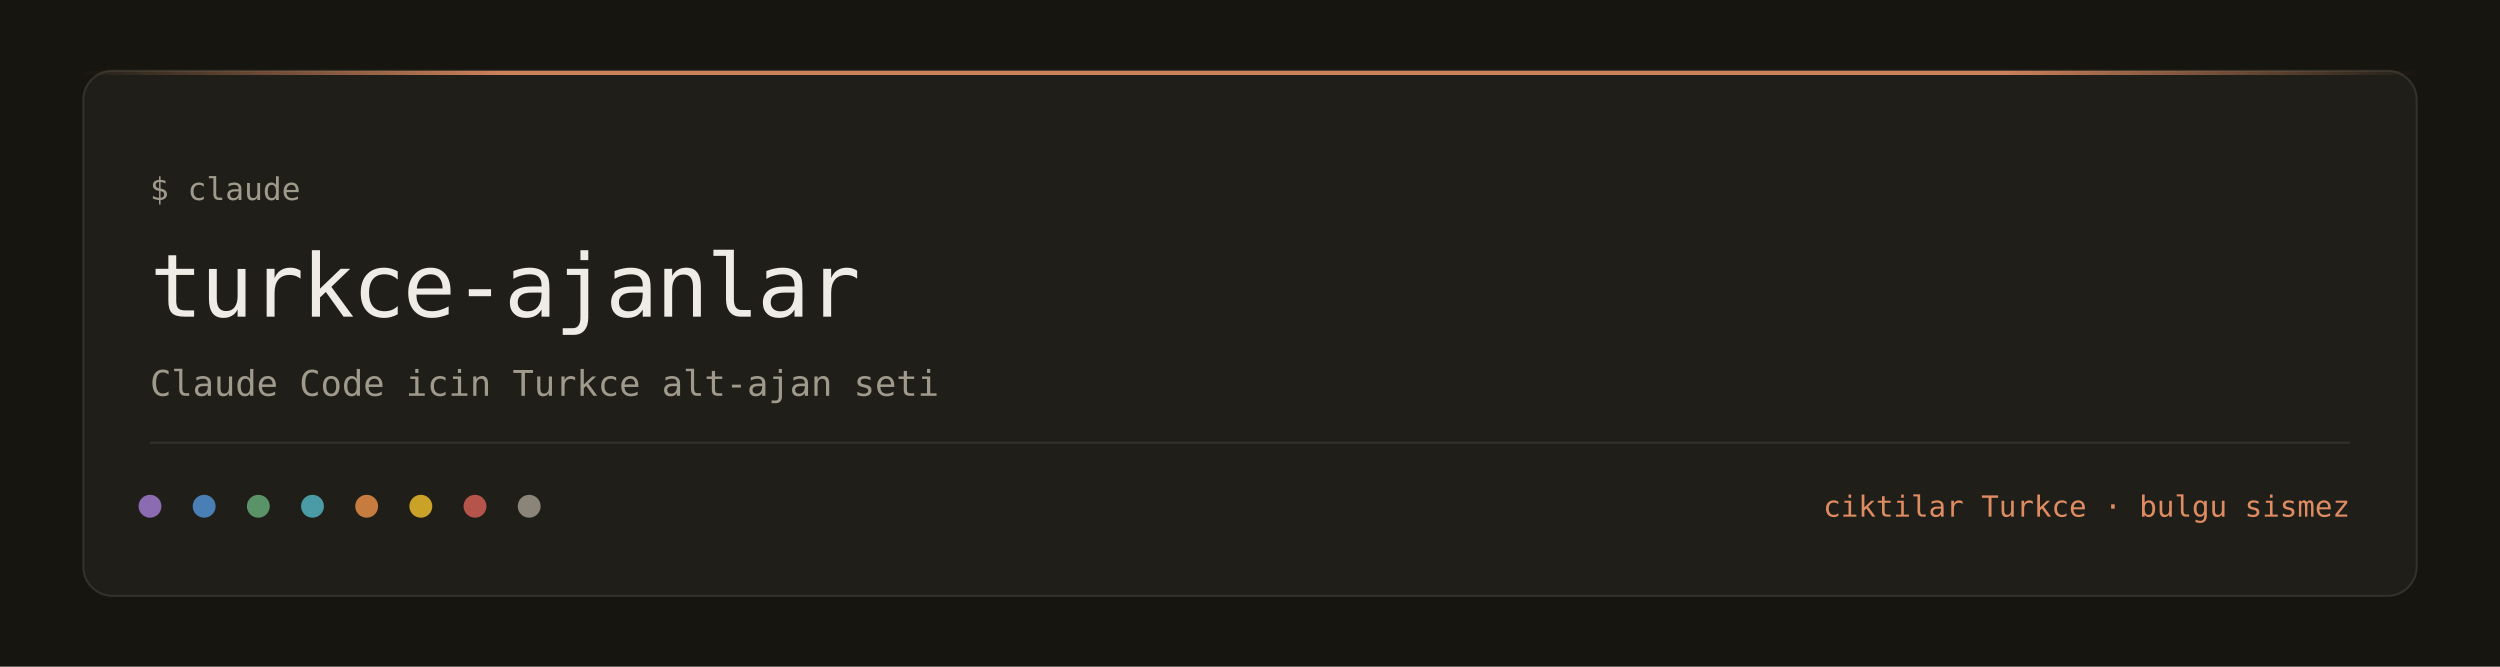
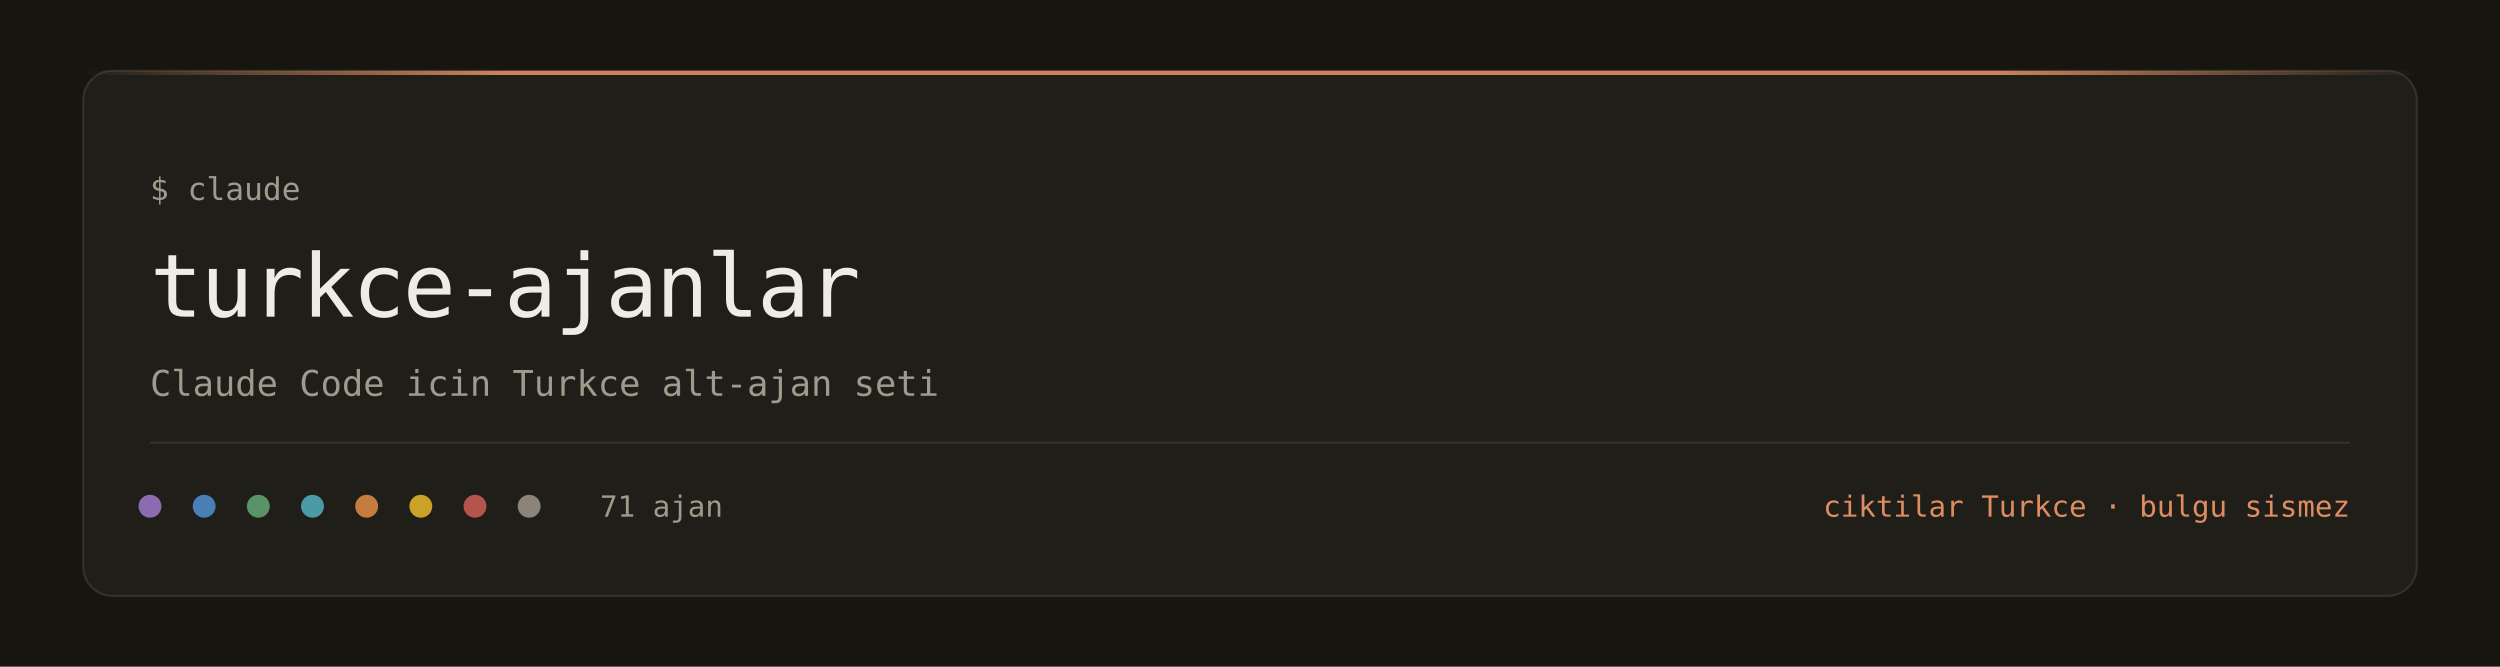
<svg xmlns="http://www.w3.org/2000/svg" viewBox="0 0 1200 320" width="1200" height="320" role="img" aria-label="turkce-ajanlar — Claude Code icin Turkce alt-ajan seti">
  <defs>
    <style>
      /* gomulu font yok */
      .baslik { font-family: ui-monospace, monospace; font-weight: 400; }
      .metin  { font-family: ui-monospace, monospace; font-weight: 400; }
    </style>
    <linearGradient id="cizgi" x1="0" y1="0" x2="1" y2="0">
      <stop offset="0" stop-color="#e08c62" stop-opacity="0" />
      <stop offset=".18" stop-color="#e08c62" stop-opacity=".9" />
      <stop offset=".82" stop-color="#e08c62" stop-opacity=".9" />
      <stop offset="1" stop-color="#e08c62" stop-opacity="0" />
    </linearGradient>
  </defs>
  <rect width="1200" height="320" fill="#16150f" />
  <rect x="40" y="34" width="1120" height="252" rx="14" fill="#1f1e18" stroke="#33312a" stroke-width="1" />
  <rect x="40" y="34" width="1120" height="2" fill="url(#cizgi)" />
  <text class="metin" x="72" y="96" font-size="15" fill="#a09a8c">$ claude</text>
  <text class="baslik" x="72" y="152" font-size="42" fill="#eeece4" letter-spacing="-1">turkce-ajanlar</text>
  <text class="metin" x="72" y="190" font-size="17" fill="#a09a8c">Claude Code icin Turkce alt-ajan seti</text>
  <rect x="72" y="212" width="1056" height="1" fill="#33312a" />
  <circle cx="72" cy="243" r="5.5" fill="#8b6bb1" />
  <circle cx="98" cy="243" r="5.5" fill="#4a7fb5" />
  <circle cx="124" cy="243" r="5.5" fill="#5a9367" />
  <circle cx="150" cy="243" r="5.5" fill="#4a9ba5" />
  <circle cx="176" cy="243" r="5.5" fill="#c67b3f" />
  <circle cx="202" cy="243" r="5.5" fill="#c9a227" />
  <circle cx="228" cy="243" r="5.5" fill="#b5544a" />
  <circle cx="254" cy="243" r="5.5" fill="#8a8578" />
-   <text class="metin" x="1900" y="248" font-size="14" fill="#a09a8c">70 ajan</text>
+   <text class="metin" x="288" y="248" font-size="14" fill="#a09a8c">71 ajan</text>
  <text class="metin" x="1128" y="248" font-size="14" fill="#e08c62" text-anchor="end">ciktilar Turkce · bulgu sismez</text>
</svg>
